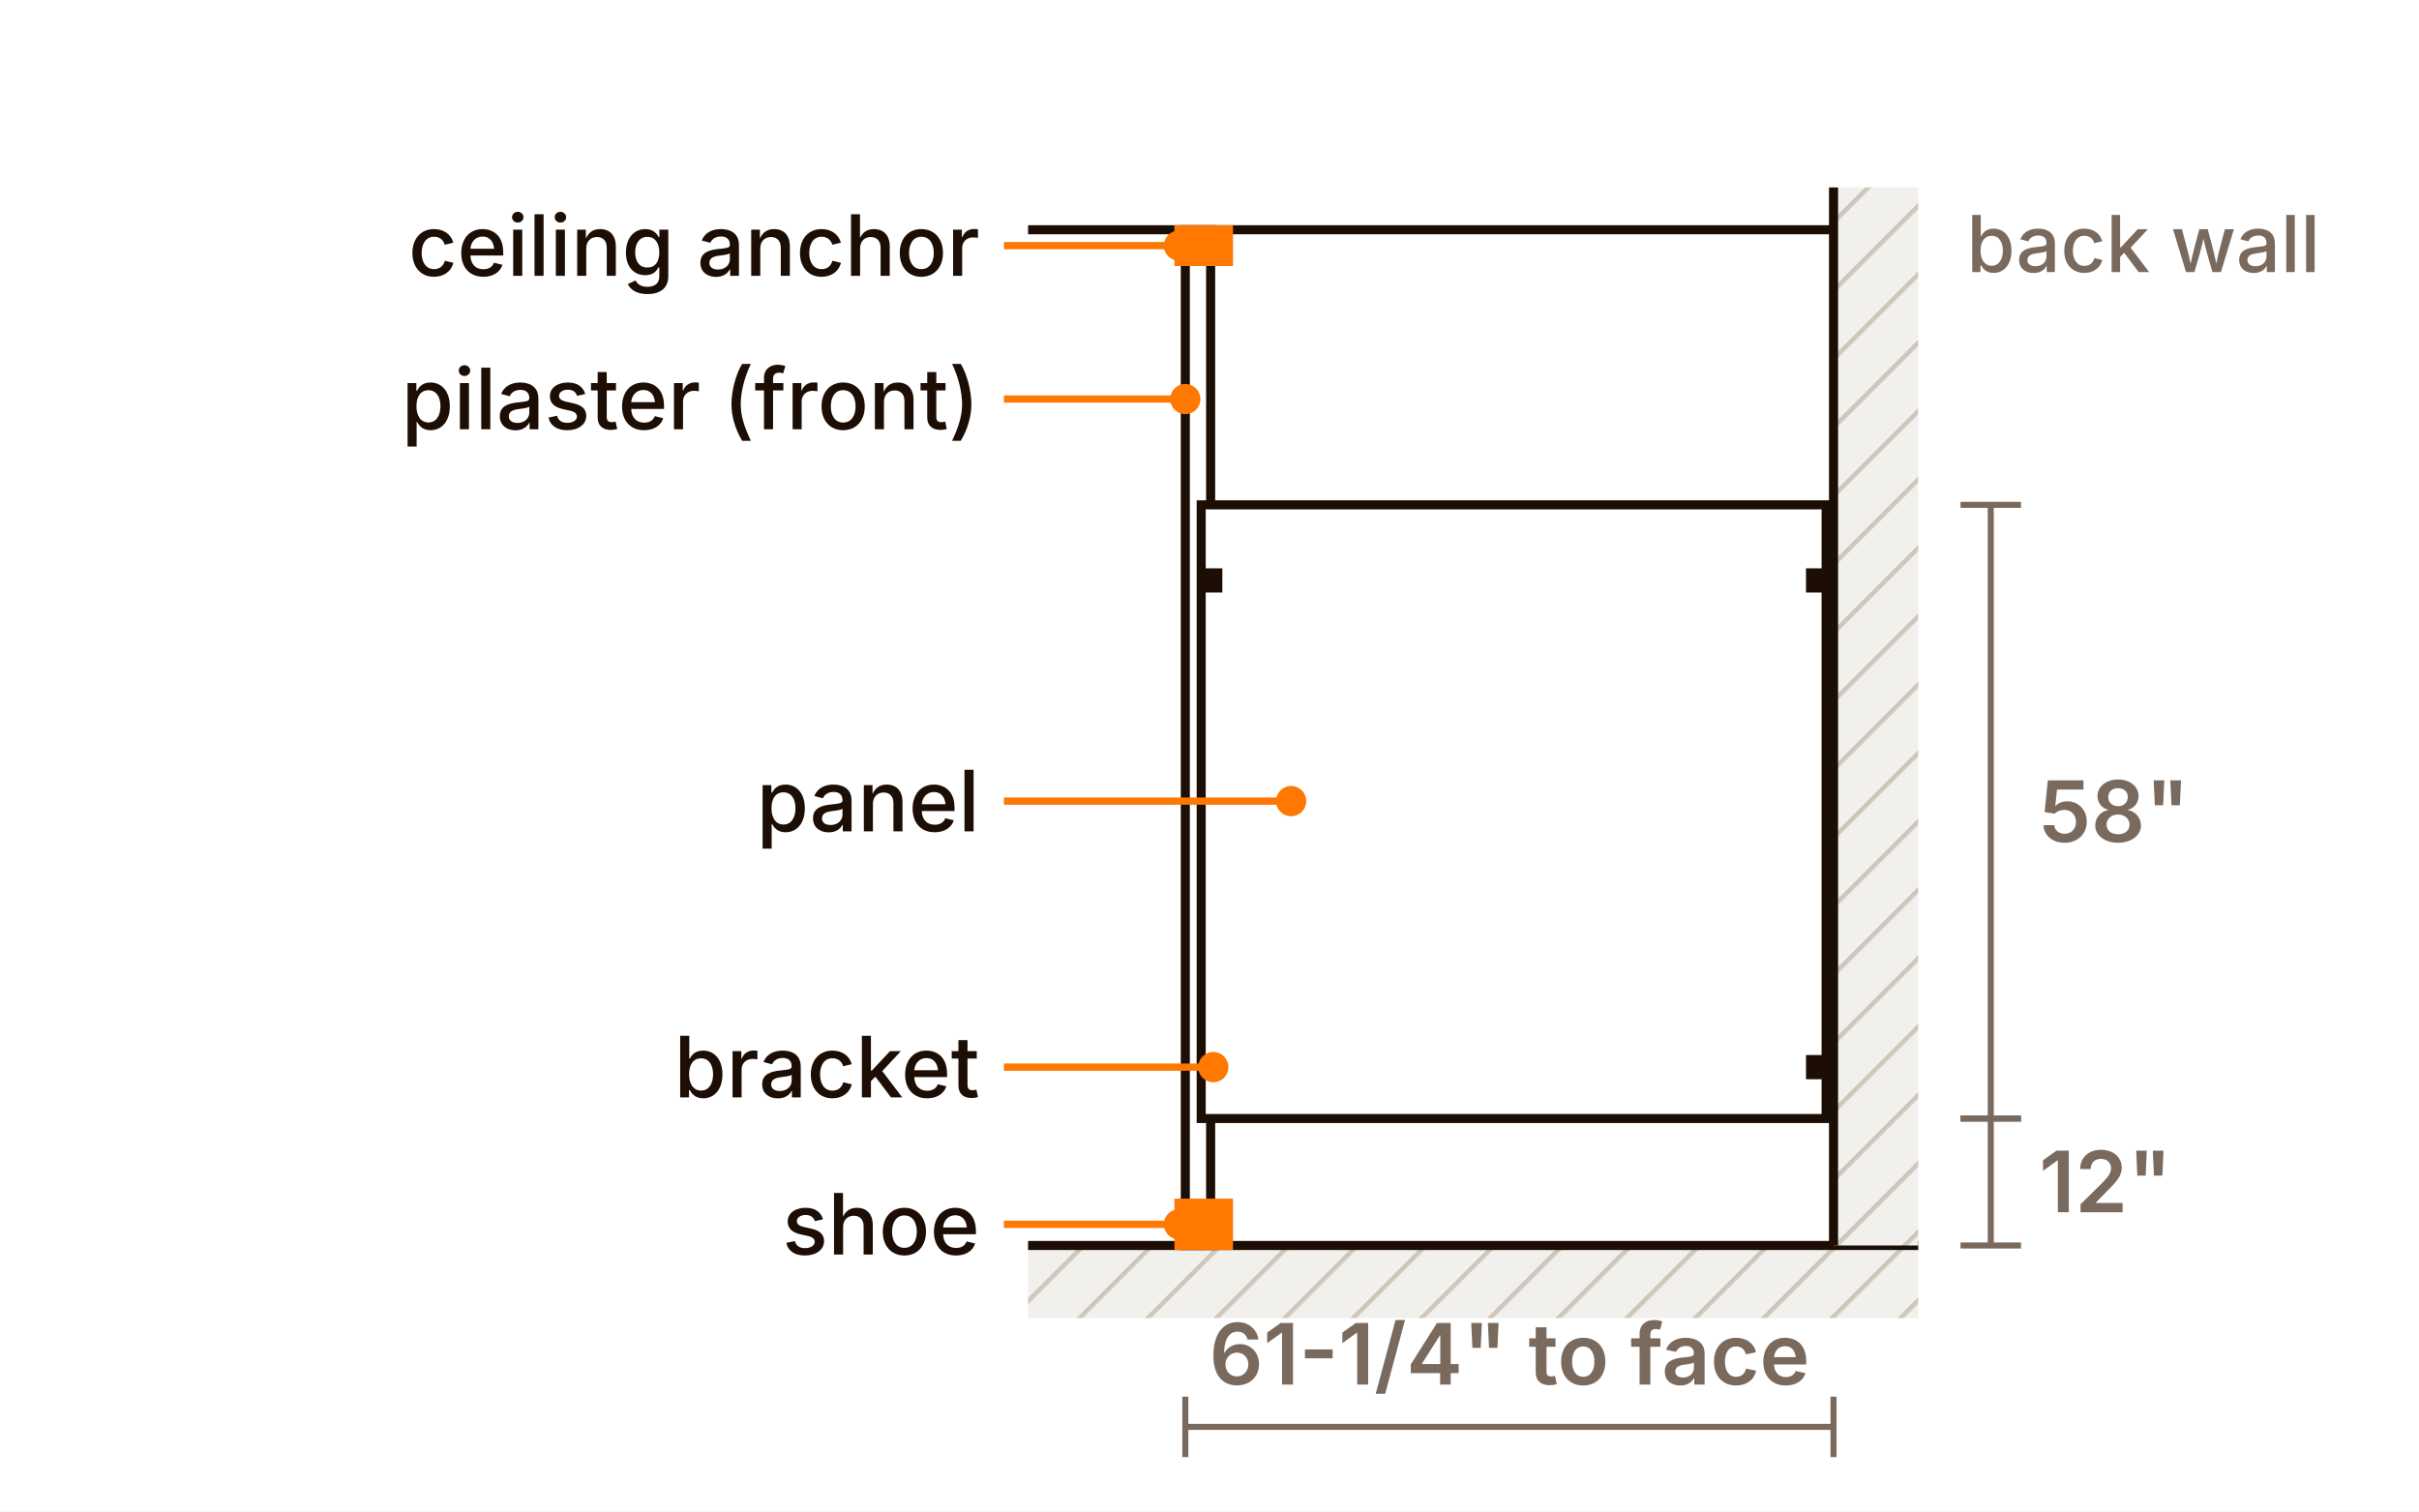
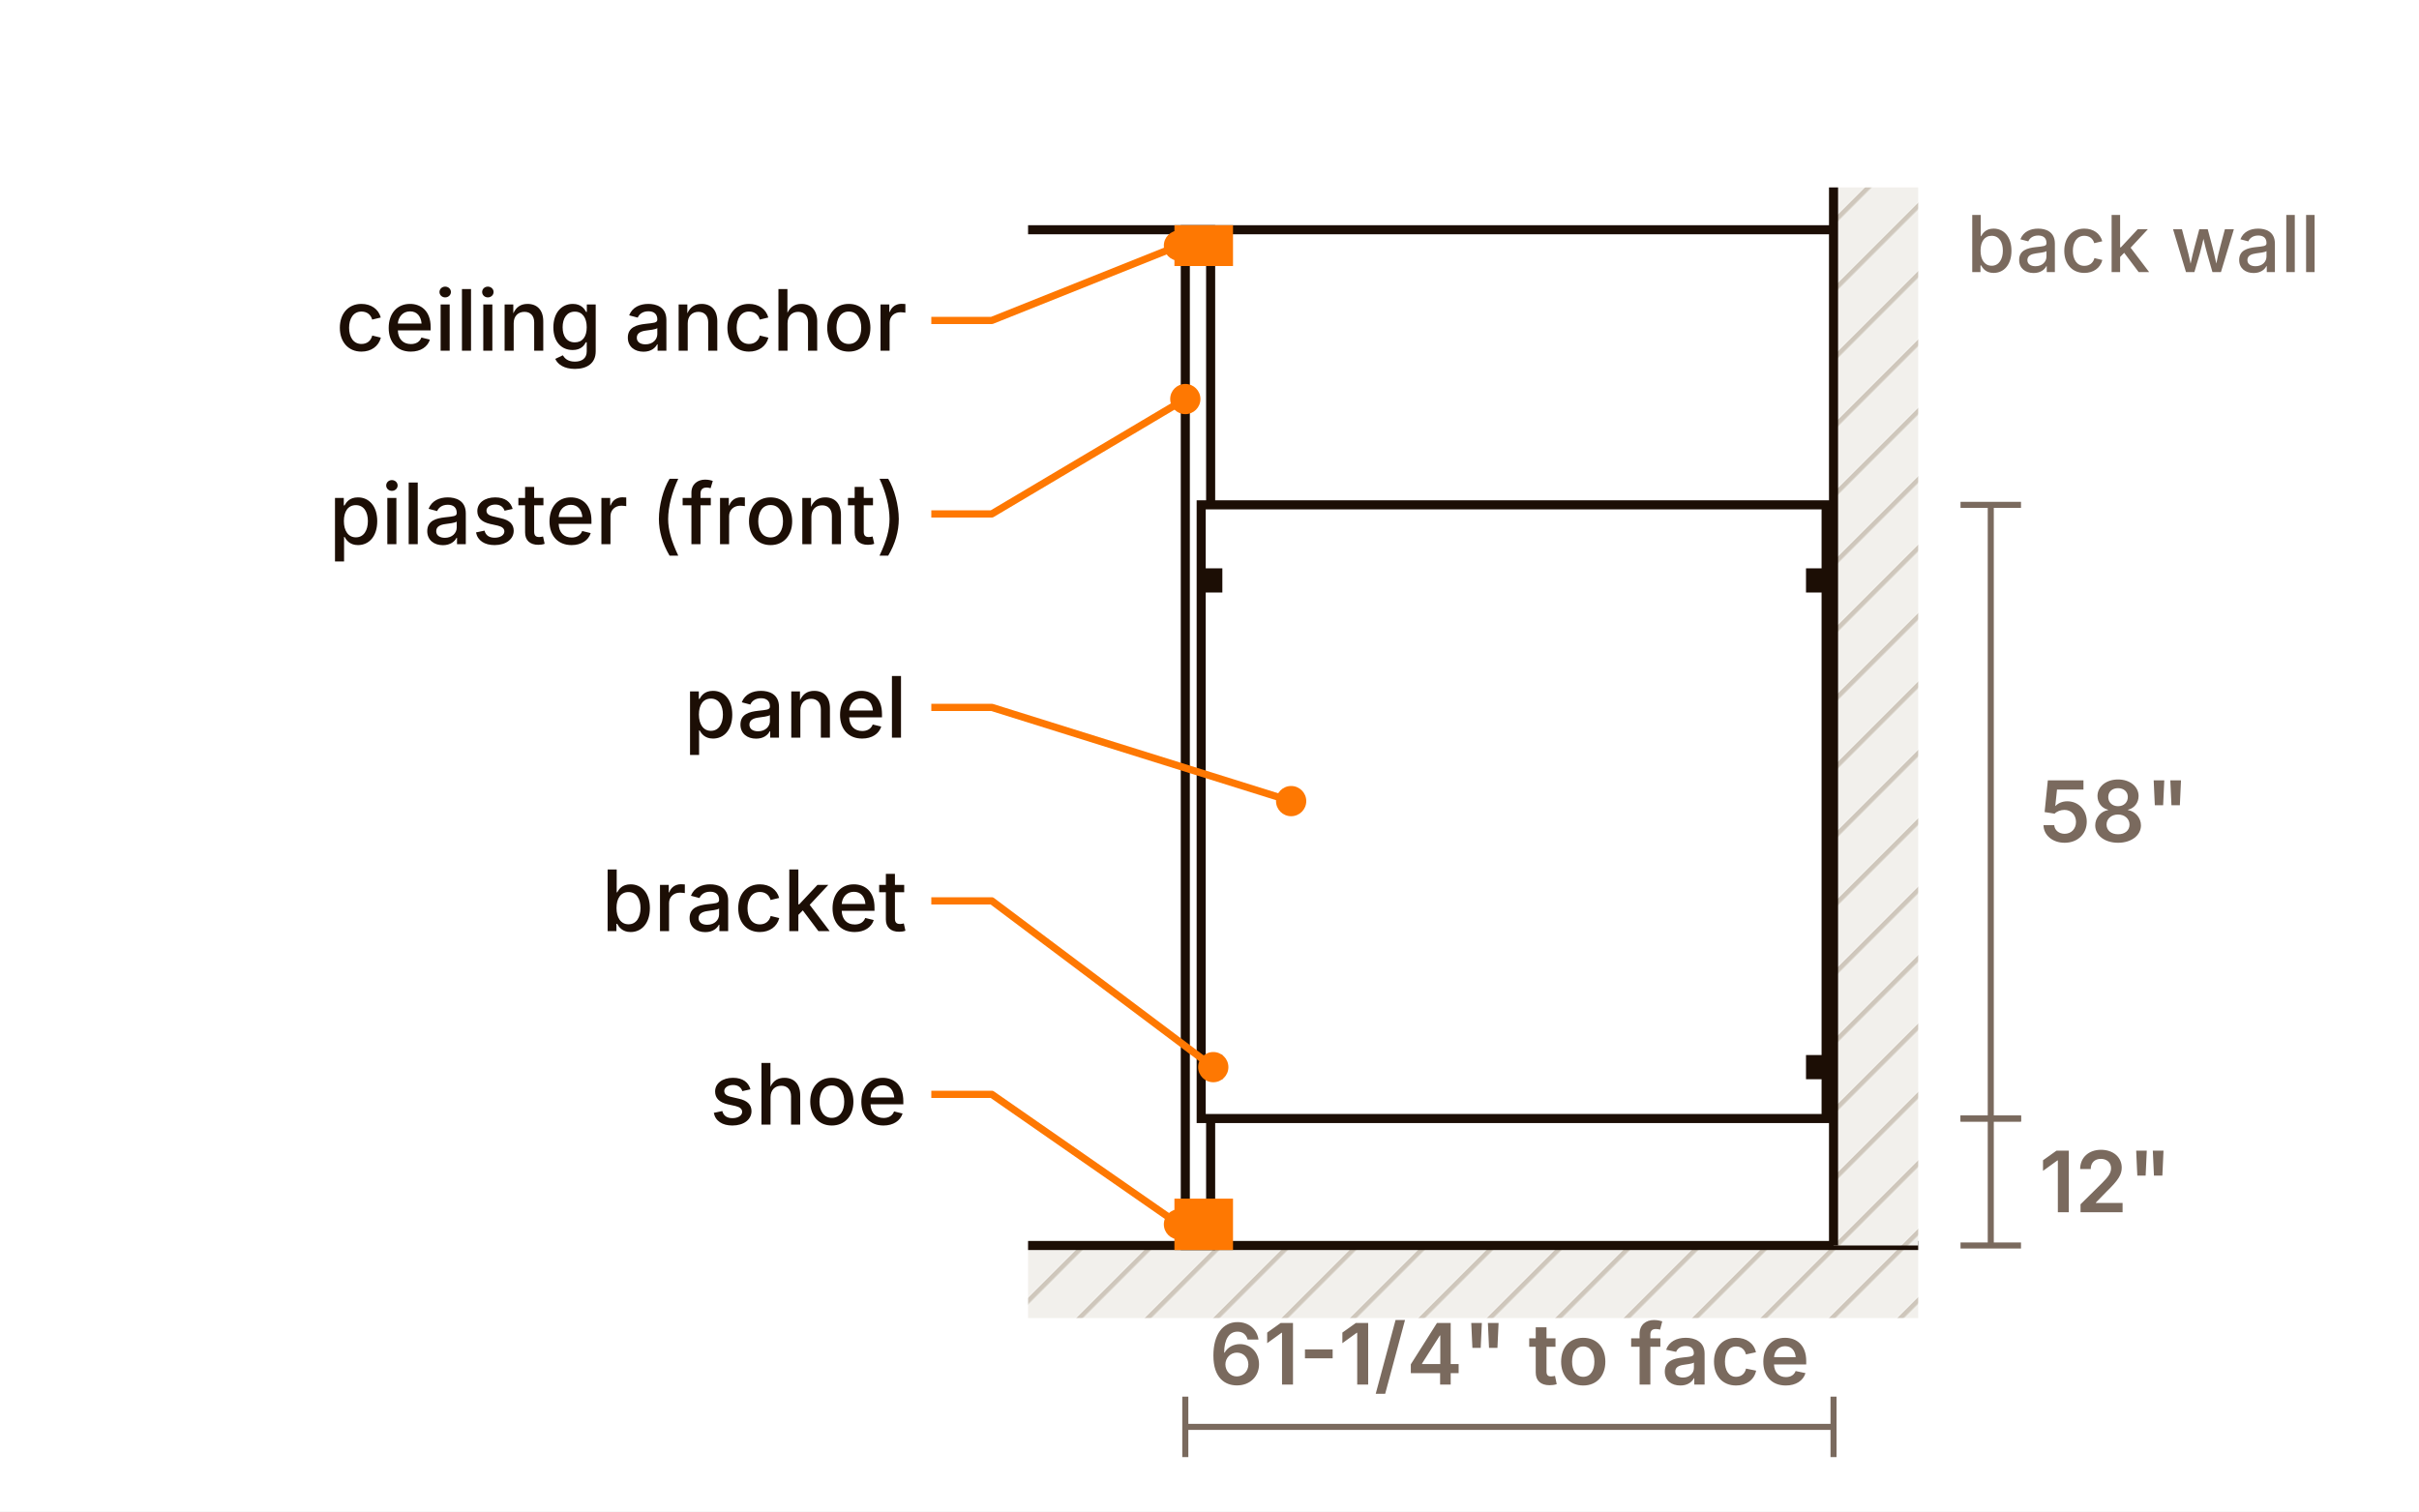
<svg xmlns="http://www.w3.org/2000/svg" viewBox="0 0 400 250" width="400" height="250" role="img" aria-labelledby="t-mounting-floor-to-ceiling-side d-mounting-floor-to-ceiling-side" font-family="Inter, ui-sans-serif, system-ui, sans-serif">
  <defs>
    <pattern id="hatch-mounting-floor-to-ceiling-side" width="8" height="8" patternUnits="userSpaceOnUse" patternTransform="rotate(45)">
      <rect width="8" height="8" fill="#f2f0ec" />
      <line x1="0" y1="0" x2="0" y2="8" stroke="#cfc7bc" stroke-width="1.5" />
    </pattern>
    <marker id="tick-mounting-floor-to-ceiling-side" viewBox="0 0 10 10" refX="5" refY="5" markerWidth="8" markerHeight="8" orient="auto">
      <path d="M2 8 L8 2" stroke="#7a6a5e" stroke-width="1.5" />
    </marker>
  </defs>
  <rect width="400" height="250" fill="#ffffff" />
  <rect x="170" y="206" width="147.188" height="12" fill="url(#hatch-mounting-floor-to-ceiling-side)" stroke="none" stroke-width="1.5" />
  <line x1="170" y1="206" x2="317.188" y2="206" stroke="#1c0e05" stroke-width="1.5" />
  <rect x="303.188" y="31" width="14" height="175" fill="url(#hatch-mounting-floor-to-ceiling-side)" stroke="none" stroke-width="1.5" />
  <line x1="303.188" y1="31" x2="303.188" y2="206" stroke="#1c0e05" stroke-width="1.5" />
  <line x1="170" y1="38" x2="303.188" y2="38" stroke="#1c0e05" stroke-width="1.5" />
  <rect x="196" y="38" width="4.188" height="168" fill="#ffffff" stroke="#1c0e05" stroke-width="1.5" />
  <rect x="198.625" y="83.5" width="103.337" height="101.5" fill="#ffffff" stroke="#1c0e05" stroke-width="1.5" />
  <rect x="198.625" y="94" width="3.5" height="4" fill="#1c0e05" stroke="none" stroke-width="1.5" />
  <rect x="298.637" y="94" width="3.5" height="4" fill="#1c0e05" stroke="none" stroke-width="1.5" />
  <rect x="198.625" y="174.5" width="3.5" height="4" fill="#1c0e05" stroke="none" stroke-width="1.5" />
  <rect x="298.637" y="174.5" width="3.5" height="4" fill="#1c0e05" stroke="none" stroke-width="1.5" />
  <rect x="194.95" y="199" width="8.188" height="7" fill="#fe7802" stroke="#fe7802" stroke-width="1.5" />
  <rect x="194.95" y="38" width="8.188" height="5.25" fill="#fe7802" stroke="#fe7802" stroke-width="1.5" />
  <line x1="196" y1="236" x2="303.188" y2="236" stroke="#7a6a5e" stroke-width="1" />
  <line x1="196" y1="231" x2="196" y2="241" stroke="#7a6a5e" stroke-width="1" />
  <line x1="303.188" y1="231" x2="303.188" y2="241" stroke="#7a6a5e" stroke-width="1" />
  <text x="249.594" y="229" font-size="14" font-weight="600" fill="#7a6a5e" text-anchor="middle">61-1/4" to face</text>
  <line x1="329.188" y1="83.5" x2="329.188" y2="185" stroke="#7a6a5e" stroke-width="1" />
  <line x1="324.188" y1="83.5" x2="334.188" y2="83.5" stroke="#7a6a5e" stroke-width="1" />
  <line x1="324.188" y1="185" x2="334.188" y2="185" stroke="#7a6a5e" stroke-width="1" />
  <text x="337.188" y="139.25" font-size="14" font-weight="600" fill="#7a6a5e" text-anchor="start">58"</text>
  <line x1="329.188" y1="185" x2="329.188" y2="206" stroke="#7a6a5e" stroke-width="1" />
  <line x1="324.188" y1="185" x2="334.188" y2="185" stroke="#7a6a5e" stroke-width="1" />
  <line x1="324.188" y1="206" x2="334.188" y2="206" stroke="#7a6a5e" stroke-width="1" />
  <text x="337.188" y="200.5" font-size="14" font-weight="600" fill="#7a6a5e" text-anchor="start">12"</text>
  <text x="325.188" y="45" font-size="13" font-weight="500" fill="#7a6a5e" text-anchor="start">back wall</text>
-   <line x1="166" y1="40.625" x2="194.95" y2="40.625" stroke="#fe7802" stroke-width="1.2" />
+   <path d="M154 53 H164 L194.95 40.625" fill="none" stroke="#fe7802" stroke-width="1.2" stroke-linejoin="round" />
  <circle cx="194.95" cy="40.625" r="2.5" fill="#fe7802" />
-   <text x="162" y="45.625" font-size="14" font-weight="500" fill="#1c0e05" text-anchor="end" paint-order="stroke" stroke="#fff" stroke-width="4">ceiling anchor</text>
-   <line x1="166" y1="66" x2="196" y2="66" stroke="#fe7802" stroke-width="1.2" />
+   <text x="150" y="58" font-size="14" font-weight="500" fill="#1c0e05" text-anchor="end" paint-order="stroke" stroke="#fff" stroke-width="4">ceiling anchor</text>
+   <path d="M154 85 H164 L196 66" fill="none" stroke="#fe7802" stroke-width="1.2" stroke-linejoin="round" />
  <circle cx="196" cy="66" r="2.5" fill="#fe7802" />
-   <text x="162" y="71" font-size="14" font-weight="500" fill="#1c0e05" text-anchor="end" paint-order="stroke" stroke="#fff" stroke-width="4">pilaster (front)</text>
-   <line x1="166" y1="132.5" x2="213.5" y2="132.5" stroke="#fe7802" stroke-width="1.2" />
+   <text x="150" y="90" font-size="14" font-weight="500" fill="#1c0e05" text-anchor="end" paint-order="stroke" stroke="#fff" stroke-width="4">pilaster (front)</text>
+   <path d="M154 117 H164 L213.5 132.5" fill="none" stroke="#fe7802" stroke-width="1.2" stroke-linejoin="round" />
  <circle cx="213.5" cy="132.5" r="2.5" fill="#fe7802" />
-   <text x="162" y="137.5" font-size="14" font-weight="500" fill="#1c0e05" text-anchor="end" paint-order="stroke" stroke="#fff" stroke-width="4">panel</text>
-   <line x1="166" y1="176.5" x2="200.625" y2="176.5" stroke="#fe7802" stroke-width="1.2" />
+   <text x="150" y="122" font-size="14" font-weight="500" fill="#1c0e05" text-anchor="end" paint-order="stroke" stroke="#fff" stroke-width="4">panel</text>
+   <path d="M154 149 H164 L200.625 176.5" fill="none" stroke="#fe7802" stroke-width="1.2" stroke-linejoin="round" />
  <circle cx="200.625" cy="176.5" r="2.5" fill="#fe7802" />
-   <text x="162" y="181.5" font-size="14" font-weight="500" fill="#1c0e05" text-anchor="end" paint-order="stroke" stroke="#fff" stroke-width="4">bracket</text>
-   <line x1="166" y1="202.5" x2="194.95" y2="202.5" stroke="#fe7802" stroke-width="1.2" />
+   <text x="150" y="154" font-size="14" font-weight="500" fill="#1c0e05" text-anchor="end" paint-order="stroke" stroke="#fff" stroke-width="4">bracket</text>
+   <path d="M154 181 H164 L194.95 202.5" fill="none" stroke="#fe7802" stroke-width="1.2" stroke-linejoin="round" />
  <circle cx="194.95" cy="202.5" r="2.5" fill="#fe7802" />
-   <text x="162" y="207.5" font-size="14" font-weight="500" fill="#1c0e05" text-anchor="end" paint-order="stroke" stroke="#fff" stroke-width="4">shoe</text>
+   <text x="150" y="186" font-size="14" font-weight="500" fill="#1c0e05" text-anchor="end" paint-order="stroke" stroke="#fff" stroke-width="4">shoe</text>
</svg>
